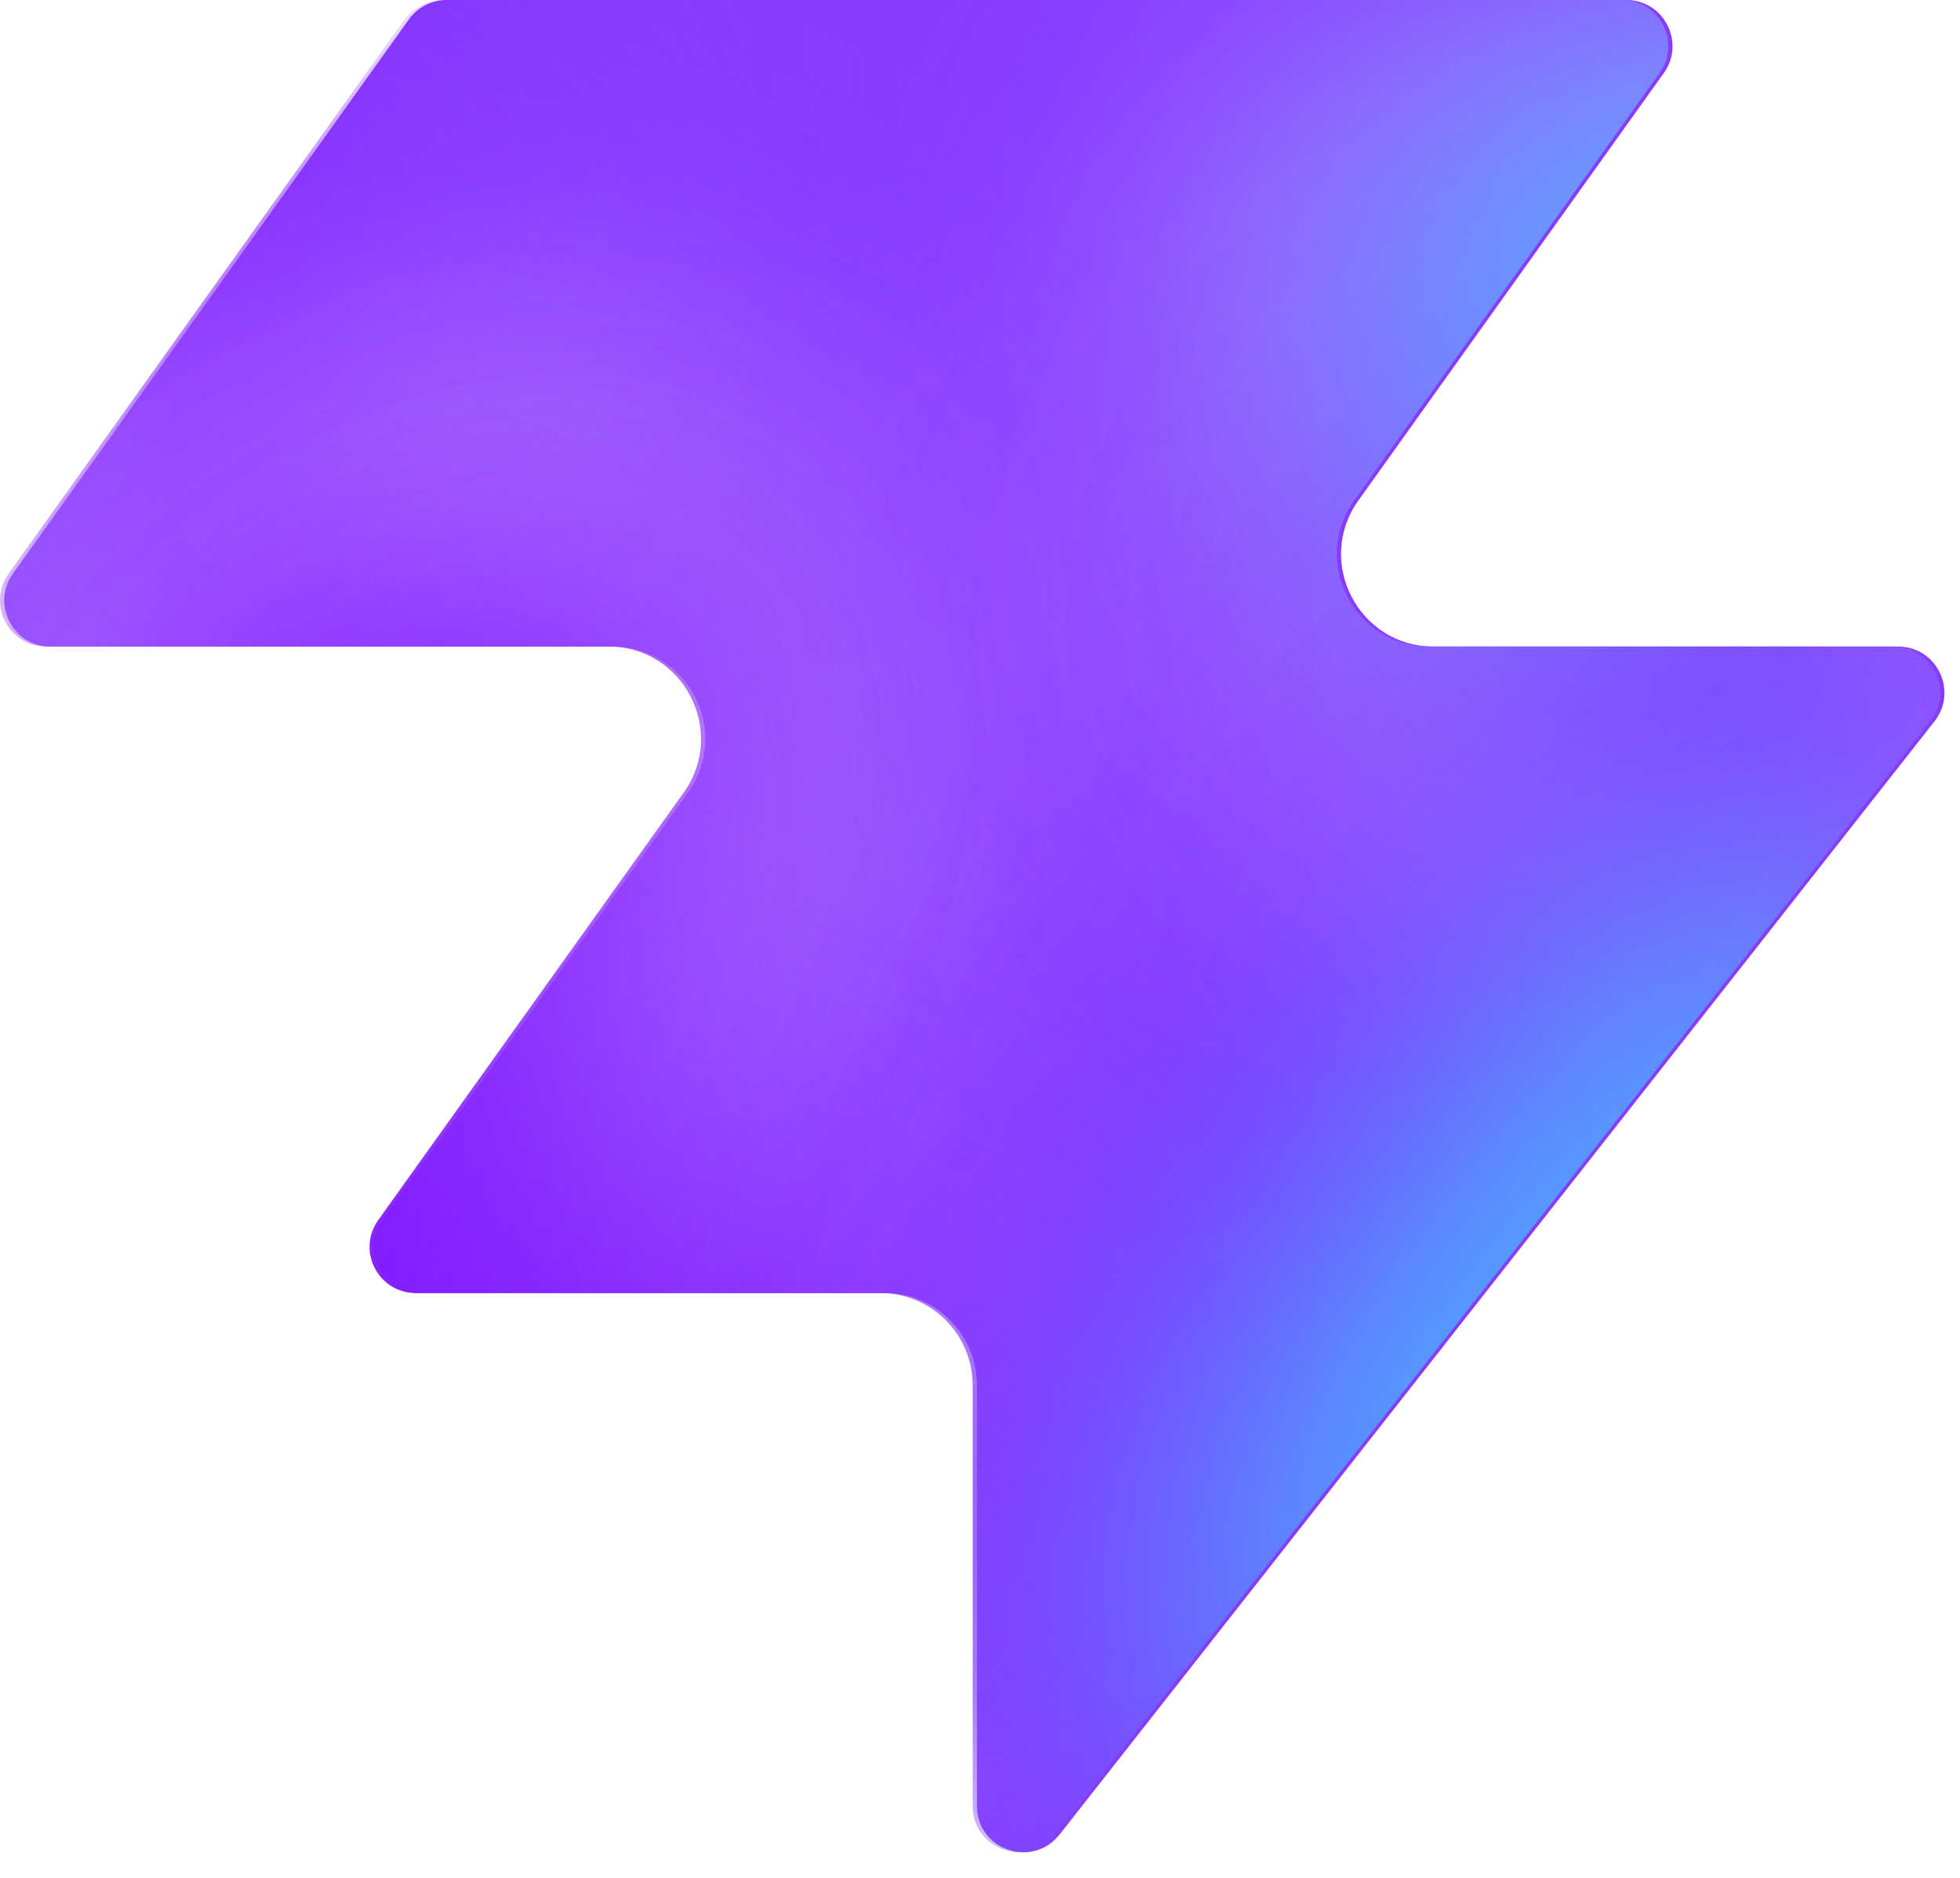
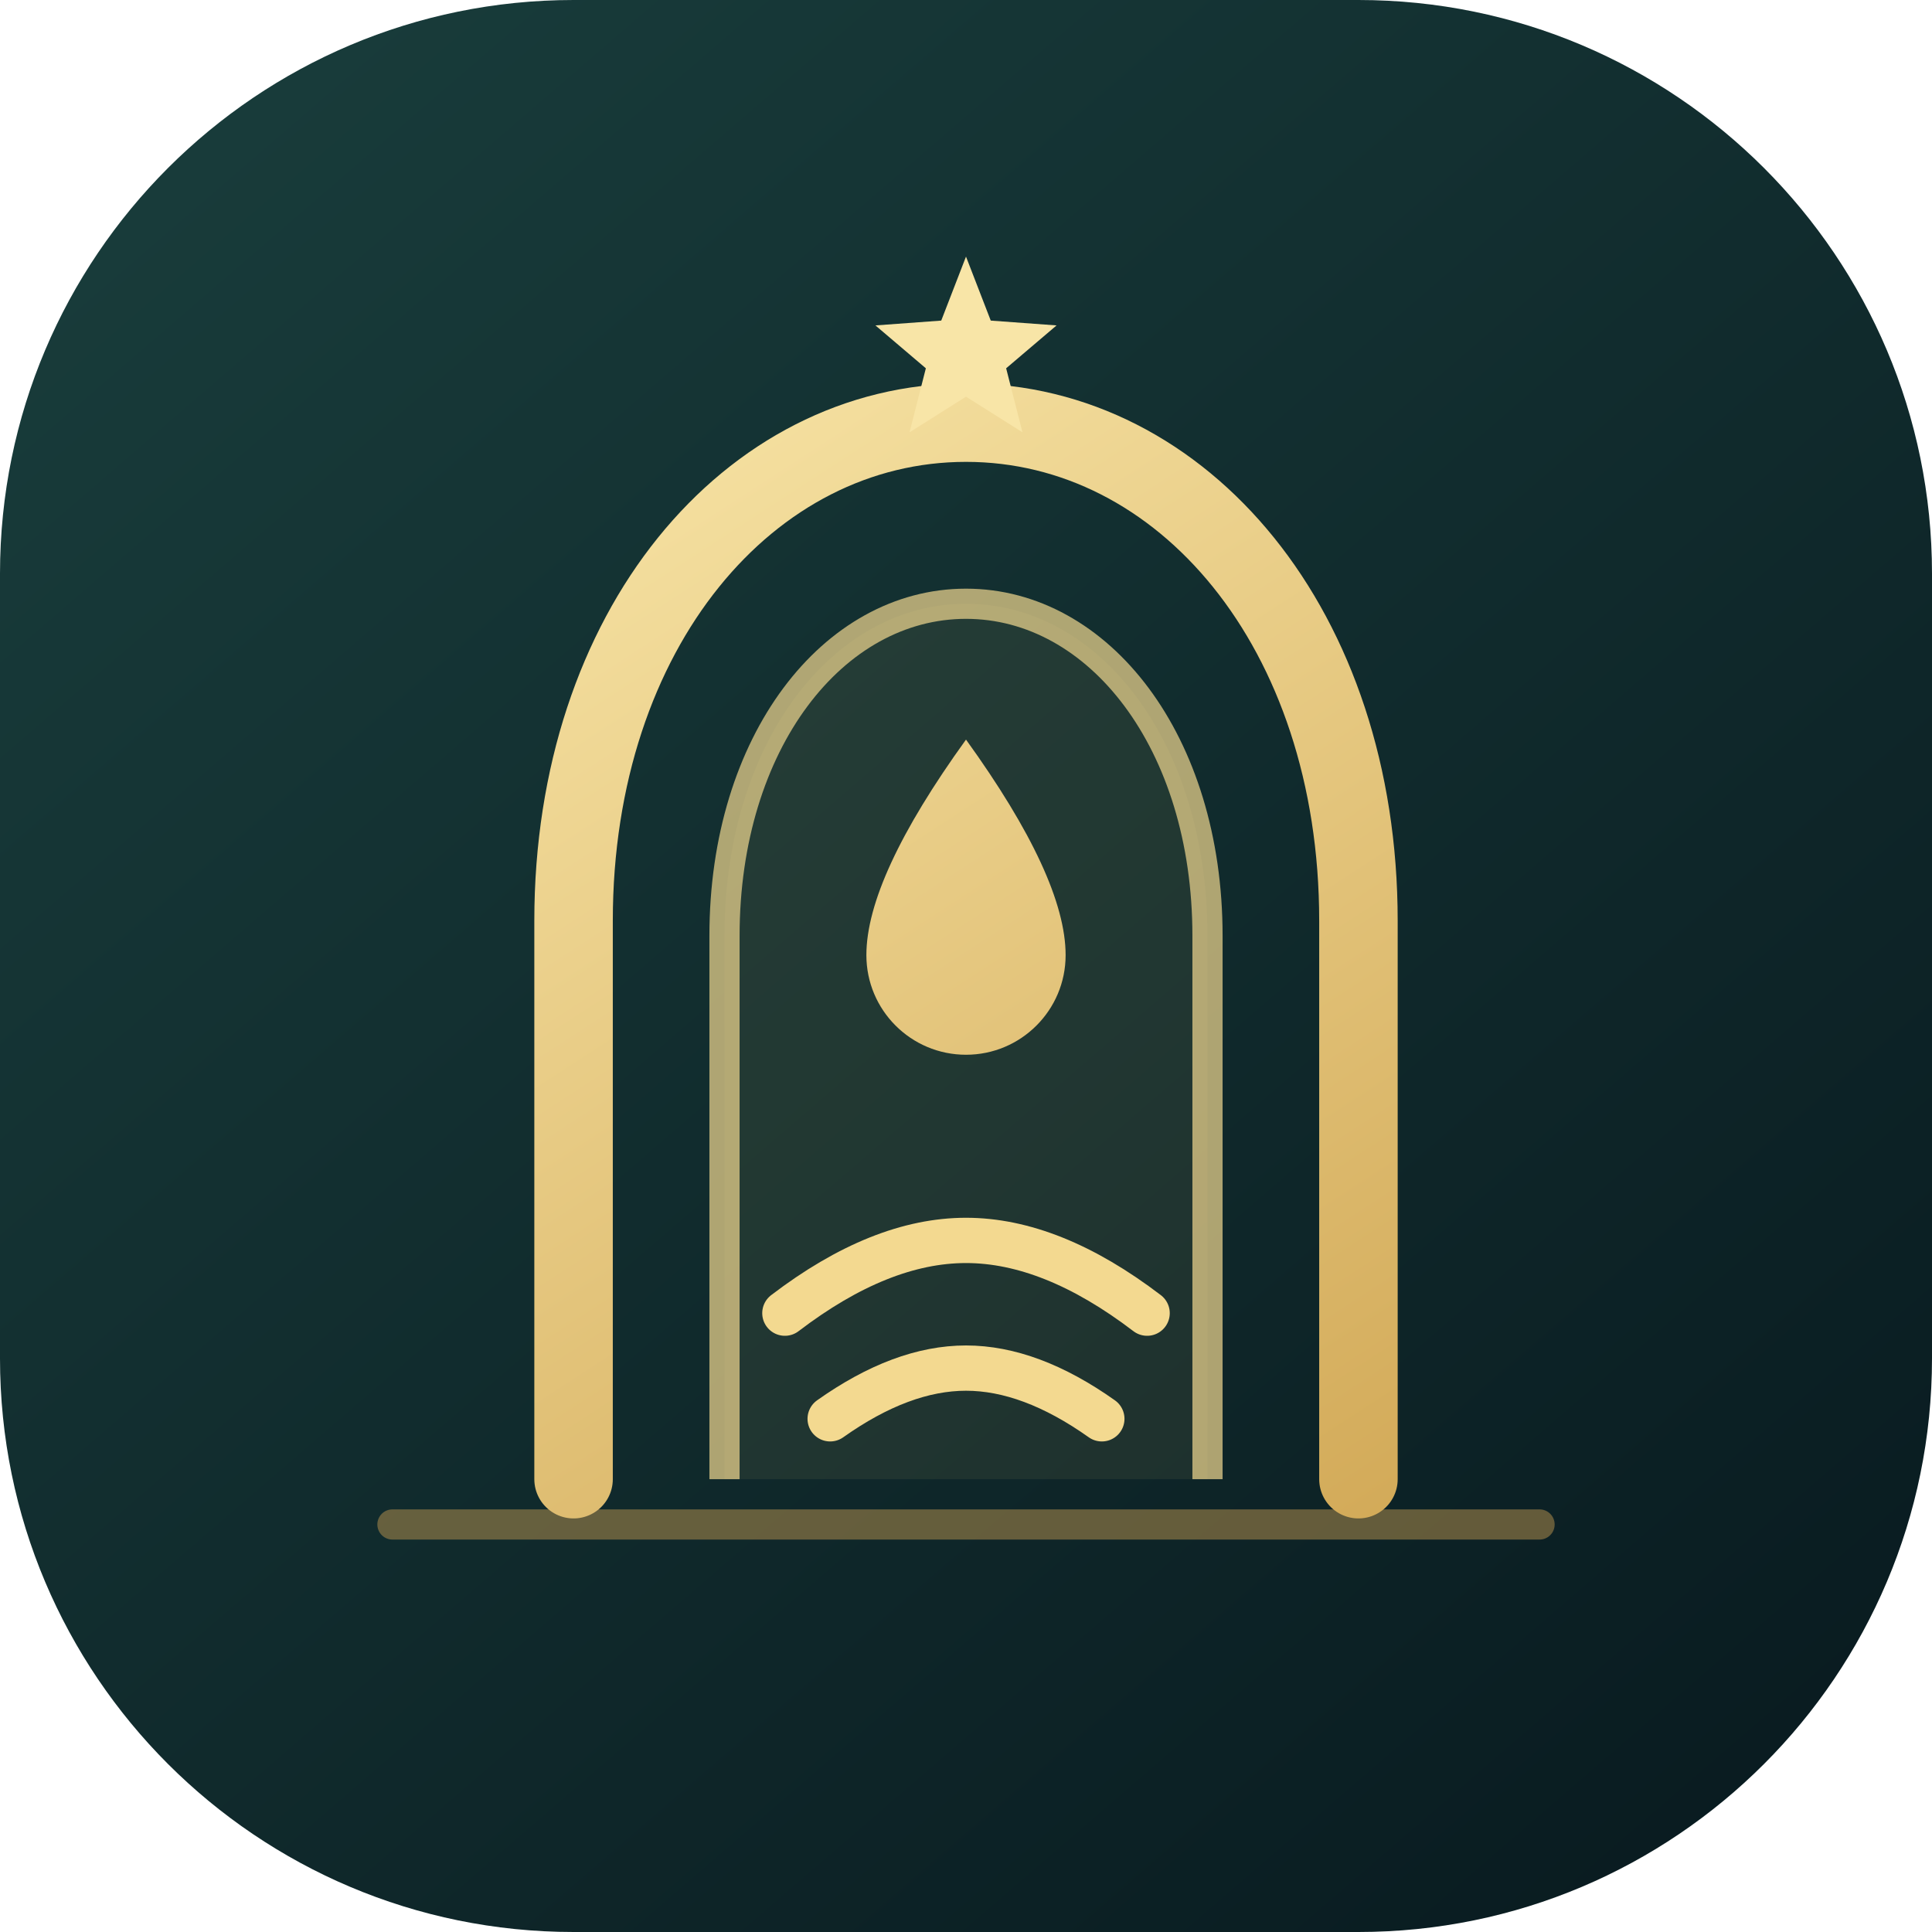
- <svg xmlns="http://www.w3.org/2000/svg" width="48" height="46" fill="none" viewBox="0 0 48 46">
-   <path fill="#863bff" d="M25.946 44.938c-.664.845-2.021.375-2.021-.698V33.937a2.26 2.26 0 0 0-2.262-2.262H10.287c-.92 0-1.456-1.04-.92-1.788l7.48-10.471c1.07-1.497 0-3.578-1.842-3.578H1.237c-.92 0-1.456-1.04-.92-1.788L10.013.474c.214-.297.556-.474.92-.474h28.894c.92 0 1.456 1.04.92 1.788l-7.48 10.471c-1.07 1.498 0 3.579 1.842 3.579h11.377c.943 0 1.473 1.088.89 1.83L25.947 44.94z" style="fill:#863bff;fill:color(display-p3 .525 .23 1);fill-opacity:1" />
-   <mask id="a" width="48" height="46" x="0" y="0" maskUnits="userSpaceOnUse" style="mask-type:alpha">
-     <path fill="#000" d="M25.842 44.938c-.664.844-2.021.375-2.021-.698V33.937a2.26 2.26 0 0 0-2.262-2.262H10.183c-.92 0-1.456-1.04-.92-1.788l7.48-10.471c1.07-1.498 0-3.579-1.842-3.579H1.133c-.92 0-1.456-1.04-.92-1.787L9.91.473c.214-.297.556-.474.92-.474h28.894c.92 0 1.456 1.04.92 1.788l-7.48 10.471c-1.07 1.498 0 3.578 1.842 3.578h11.377c.943 0 1.473 1.088.89 1.832L25.843 44.94z" style="fill:#000;fill-opacity:1" />
-   </mask>
-   <g mask="url(#a)">
-     <g filter="url(#b)">
-       <ellipse cx="5.508" cy="14.704" fill="#ede6ff" rx="5.508" ry="14.704" style="fill:#ede6ff;fill:color(display-p3 .927 .903 1);fill-opacity:1" transform="matrix(.00324 1 1 -.00324 -4.47 31.516)" />
-     </g>
-     <g filter="url(#c)">
-       <ellipse cx="10.399" cy="29.851" fill="#ede6ff" rx="10.399" ry="29.851" style="fill:#ede6ff;fill:color(display-p3 .927 .903 1);fill-opacity:1" transform="matrix(.00324 1 1 -.00324 -39.328 7.883)" />
-     </g>
-     <g filter="url(#d)">
-       <ellipse cx="5.508" cy="30.487" fill="#7e14ff" rx="5.508" ry="30.487" style="fill:#7e14ff;fill:color(display-p3 .492 .077 1);fill-opacity:1" transform="rotate(89.814 -25.913 -14.639)scale(1 -1)" />
-     </g>
-     <g filter="url(#e)">
-       <ellipse cx="5.508" cy="30.599" fill="#7e14ff" rx="5.508" ry="30.599" style="fill:#7e14ff;fill:color(display-p3 .492 .077 1);fill-opacity:1" transform="rotate(89.814 -32.644 -3.334)scale(1 -1)" />
-     </g>
-     <g filter="url(#f)">
-       <ellipse cx="5.508" cy="30.599" fill="#7e14ff" rx="5.508" ry="30.599" style="fill:#7e14ff;fill:color(display-p3 .492 .077 1);fill-opacity:1" transform="matrix(.00324 1 1 -.00324 -34.34 30.47)" />
-     </g>
-     <g filter="url(#g)">
-       <ellipse cx="14.072" cy="22.078" fill="#ede6ff" rx="14.072" ry="22.078" style="fill:#ede6ff;fill:color(display-p3 .927 .903 1);fill-opacity:1" transform="rotate(93.35 24.506 48.493)scale(-1 1)" />
-     </g>
-     <g filter="url(#h)">
-       <ellipse cx="3.47" cy="21.501" fill="#7e14ff" rx="3.47" ry="21.501" style="fill:#7e14ff;fill:color(display-p3 .492 .077 1);fill-opacity:1" transform="rotate(89.009 28.708 47.59)scale(-1 1)" />
-     </g>
-     <g filter="url(#i)">
-       <ellipse cx="3.47" cy="21.501" fill="#7e14ff" rx="3.47" ry="21.501" style="fill:#7e14ff;fill:color(display-p3 .492 .077 1);fill-opacity:1" transform="rotate(89.009 28.708 47.59)scale(-1 1)" />
-     </g>
-     <g filter="url(#j)">
-       <ellipse cx=".387" cy="8.972" fill="#7e14ff" rx="4.407" ry="29.108" style="fill:#7e14ff;fill:color(display-p3 .492 .077 1);fill-opacity:1" transform="rotate(39.51 .387 8.972)" />
-     </g>
-     <g filter="url(#k)">
-       <ellipse cx="47.523" cy="-6.092" fill="#7e14ff" rx="4.407" ry="29.108" style="fill:#7e14ff;fill:color(display-p3 .492 .077 1);fill-opacity:1" transform="rotate(37.892 47.523 -6.092)" />
-     </g>
-     <g filter="url(#l)">
-       <ellipse cx="41.412" cy="6.333" fill="#47bfff" rx="5.971" ry="9.665" style="fill:#47bfff;fill:color(display-p3 .28 .748 1);fill-opacity:1" transform="rotate(37.892 41.412 6.333)" />
-     </g>
-     <g filter="url(#m)">
-       <ellipse cx="-1.879" cy="38.332" fill="#7e14ff" rx="4.407" ry="29.108" style="fill:#7e14ff;fill:color(display-p3 .492 .077 1);fill-opacity:1" transform="rotate(37.892 -1.88 38.332)" />
-     </g>
-     <g filter="url(#n)">
-       <ellipse cx="-1.879" cy="38.332" fill="#7e14ff" rx="4.407" ry="29.108" style="fill:#7e14ff;fill:color(display-p3 .492 .077 1);fill-opacity:1" transform="rotate(37.892 -1.88 38.332)" />
-     </g>
-     <g filter="url(#o)">
-       <ellipse cx="35.651" cy="29.907" fill="#7e14ff" rx="4.407" ry="29.108" style="fill:#7e14ff;fill:color(display-p3 .492 .077 1);fill-opacity:1" transform="rotate(37.892 35.651 29.907)" />
-     </g>
-     <g filter="url(#p)">
-       <ellipse cx="38.418" cy="32.4" fill="#47bfff" rx="5.971" ry="15.297" style="fill:#47bfff;fill:color(display-p3 .28 .748 1);fill-opacity:1" transform="rotate(37.892 38.418 32.4)" />
-     </g>
-   </g>
+ <svg xmlns="http://www.w3.org/2000/svg" viewBox="0 0 64 64" role="img" aria-labelledby="title">
  <defs>
-     <filter id="b" width="60.045" height="41.654" x="-19.77" y="16.149" color-interpolation-filters="sRGB" filterUnits="userSpaceOnUse">
-       <feFlood flood-opacity="0" result="BackgroundImageFix" />
-       <feBlend in="SourceGraphic" in2="BackgroundImageFix" result="shape" />
-       <feGaussianBlur result="effect1_foregroundBlur_2002_17158" stdDeviation="7.659" />
-     </filter>
-     <filter id="c" width="90.34" height="51.437" x="-54.613" y="-7.533" color-interpolation-filters="sRGB" filterUnits="userSpaceOnUse">
-       <feFlood flood-opacity="0" result="BackgroundImageFix" />
-       <feBlend in="SourceGraphic" in2="BackgroundImageFix" result="shape" />
-       <feGaussianBlur result="effect1_foregroundBlur_2002_17158" stdDeviation="7.659" />
-     </filter>
-     <filter id="d" width="79.355" height="29.4" x="-49.64" y="2.03" color-interpolation-filters="sRGB" filterUnits="userSpaceOnUse">
-       <feFlood flood-opacity="0" result="BackgroundImageFix" />
-       <feBlend in="SourceGraphic" in2="BackgroundImageFix" result="shape" />
-       <feGaussianBlur result="effect1_foregroundBlur_2002_17158" stdDeviation="4.596" />
-     </filter>
-     <filter id="e" width="79.579" height="29.4" x="-45.045" y="20.029" color-interpolation-filters="sRGB" filterUnits="userSpaceOnUse">
-       <feFlood flood-opacity="0" result="BackgroundImageFix" />
-       <feBlend in="SourceGraphic" in2="BackgroundImageFix" result="shape" />
-       <feGaussianBlur result="effect1_foregroundBlur_2002_17158" stdDeviation="4.596" />
-     </filter>
-     <filter id="f" width="79.579" height="29.4" x="-43.513" y="21.178" color-interpolation-filters="sRGB" filterUnits="userSpaceOnUse">
-       <feFlood flood-opacity="0" result="BackgroundImageFix" />
-       <feBlend in="SourceGraphic" in2="BackgroundImageFix" result="shape" />
-       <feGaussianBlur result="effect1_foregroundBlur_2002_17158" stdDeviation="4.596" />
-     </filter>
-     <filter id="g" width="74.749" height="58.852" x="15.756" y="-17.901" color-interpolation-filters="sRGB" filterUnits="userSpaceOnUse">
-       <feFlood flood-opacity="0" result="BackgroundImageFix" />
-       <feBlend in="SourceGraphic" in2="BackgroundImageFix" result="shape" />
-       <feGaussianBlur result="effect1_foregroundBlur_2002_17158" stdDeviation="7.659" />
-     </filter>
-     <filter id="h" width="61.377" height="25.362" x="23.548" y="2.284" color-interpolation-filters="sRGB" filterUnits="userSpaceOnUse">
-       <feFlood flood-opacity="0" result="BackgroundImageFix" />
-       <feBlend in="SourceGraphic" in2="BackgroundImageFix" result="shape" />
-       <feGaussianBlur result="effect1_foregroundBlur_2002_17158" stdDeviation="4.596" />
-     </filter>
-     <filter id="i" width="61.377" height="25.362" x="23.548" y="2.284" color-interpolation-filters="sRGB" filterUnits="userSpaceOnUse">
-       <feFlood flood-opacity="0" result="BackgroundImageFix" />
-       <feBlend in="SourceGraphic" in2="BackgroundImageFix" result="shape" />
-       <feGaussianBlur result="effect1_foregroundBlur_2002_17158" stdDeviation="4.596" />
-     </filter>
-     <filter id="j" width="56.045" height="63.649" x="-27.636" y="-22.853" color-interpolation-filters="sRGB" filterUnits="userSpaceOnUse">
-       <feFlood flood-opacity="0" result="BackgroundImageFix" />
-       <feBlend in="SourceGraphic" in2="BackgroundImageFix" result="shape" />
-       <feGaussianBlur result="effect1_foregroundBlur_2002_17158" stdDeviation="4.596" />
-     </filter>
-     <filter id="k" width="54.814" height="64.646" x="20.116" y="-38.415" color-interpolation-filters="sRGB" filterUnits="userSpaceOnUse">
-       <feFlood flood-opacity="0" result="BackgroundImageFix" />
-       <feBlend in="SourceGraphic" in2="BackgroundImageFix" result="shape" />
-       <feGaussianBlur result="effect1_foregroundBlur_2002_17158" stdDeviation="4.596" />
-     </filter>
-     <filter id="l" width="33.541" height="35.313" x="24.641" y="-11.323" color-interpolation-filters="sRGB" filterUnits="userSpaceOnUse">
-       <feFlood flood-opacity="0" result="BackgroundImageFix" />
-       <feBlend in="SourceGraphic" in2="BackgroundImageFix" result="shape" />
-       <feGaussianBlur result="effect1_foregroundBlur_2002_17158" stdDeviation="4.596" />
-     </filter>
-     <filter id="m" width="54.814" height="64.646" x="-29.286" y="6.009" color-interpolation-filters="sRGB" filterUnits="userSpaceOnUse">
-       <feFlood flood-opacity="0" result="BackgroundImageFix" />
-       <feBlend in="SourceGraphic" in2="BackgroundImageFix" result="shape" />
-       <feGaussianBlur result="effect1_foregroundBlur_2002_17158" stdDeviation="4.596" />
-     </filter>
-     <filter id="n" width="54.814" height="64.646" x="-29.286" y="6.009" color-interpolation-filters="sRGB" filterUnits="userSpaceOnUse">
-       <feFlood flood-opacity="0" result="BackgroundImageFix" />
-       <feBlend in="SourceGraphic" in2="BackgroundImageFix" result="shape" />
-       <feGaussianBlur result="effect1_foregroundBlur_2002_17158" stdDeviation="4.596" />
-     </filter>
-     <filter id="o" width="54.814" height="64.646" x="8.244" y="-2.416" color-interpolation-filters="sRGB" filterUnits="userSpaceOnUse">
-       <feFlood flood-opacity="0" result="BackgroundImageFix" />
-       <feBlend in="SourceGraphic" in2="BackgroundImageFix" result="shape" />
-       <feGaussianBlur result="effect1_foregroundBlur_2002_17158" stdDeviation="4.596" />
-     </filter>
-     <filter id="p" width="39.409" height="43.623" x="18.713" y="10.588" color-interpolation-filters="sRGB" filterUnits="userSpaceOnUse">
-       <feFlood flood-opacity="0" result="BackgroundImageFix" />
-       <feBlend in="SourceGraphic" in2="BackgroundImageFix" result="shape" />
-       <feGaussianBlur result="effect1_foregroundBlur_2002_17158" stdDeviation="4.596" />
-     </filter>
+     <linearGradient id="night" x1="8" y1="4" x2="58" y2="62" gradientUnits="userSpaceOnUse">
+       <stop stop-color="#183b3a" />
+       <stop offset="1" stop-color="#091b20" />
+     </linearGradient>
+     <linearGradient id="gold" x1="19" y1="12" x2="45" y2="52" gradientUnits="userSpaceOnUse">
+       <stop stop-color="#f8e5a7" />
+       <stop offset="1" stop-color="#d2a957" />
+     </linearGradient>
  </defs>
+   <rect width="64" height="64" rx="19" fill="url(#night)" />
+   <path d="M13 50.5h38" stroke="#c59b53" stroke-linecap="round" stroke-opacity=".48" />
+   <path d="M19 49V30.5C19 20.84 24.82 14 32 14s13 6.84 13 16.5V49" fill="none" stroke="url(#gold)" stroke-linecap="round" stroke-width="2.6" />
+   <path d="M24 49V31c0-6.42 3.6-11 8-11s8 4.58 8 11v18" fill="#e7c879" fill-opacity=".08" stroke="#f3d990" stroke-opacity=".7" />
+   <path d="M32 24.5c-2.2 3.05-3.3 5.43-3.3 7.14a3.3 3.3 0 0 0 6.6 0c0-1.71-1.1-4.09-3.3-7.14Z" fill="url(#gold)" />
+   <path d="M26 43.5c2.11-1.61 4.11-2.41 6-2.41s3.89.8 6 2.41M27.5 47c1.58-1.12 3.08-1.68 4.5-1.68s2.92.56 4.5 1.68" fill="none" stroke="#f3d990" stroke-linecap="round" stroke-width="1.5" />
+   <path d="m32 8.5.82 2.12 2.18.16-1.67 1.42.54 2.12L32 13.14l-1.87 1.18.54-2.12L29 10.78l2.18-.16L32 8.5Z" fill="#f8e5a7" />
</svg>
